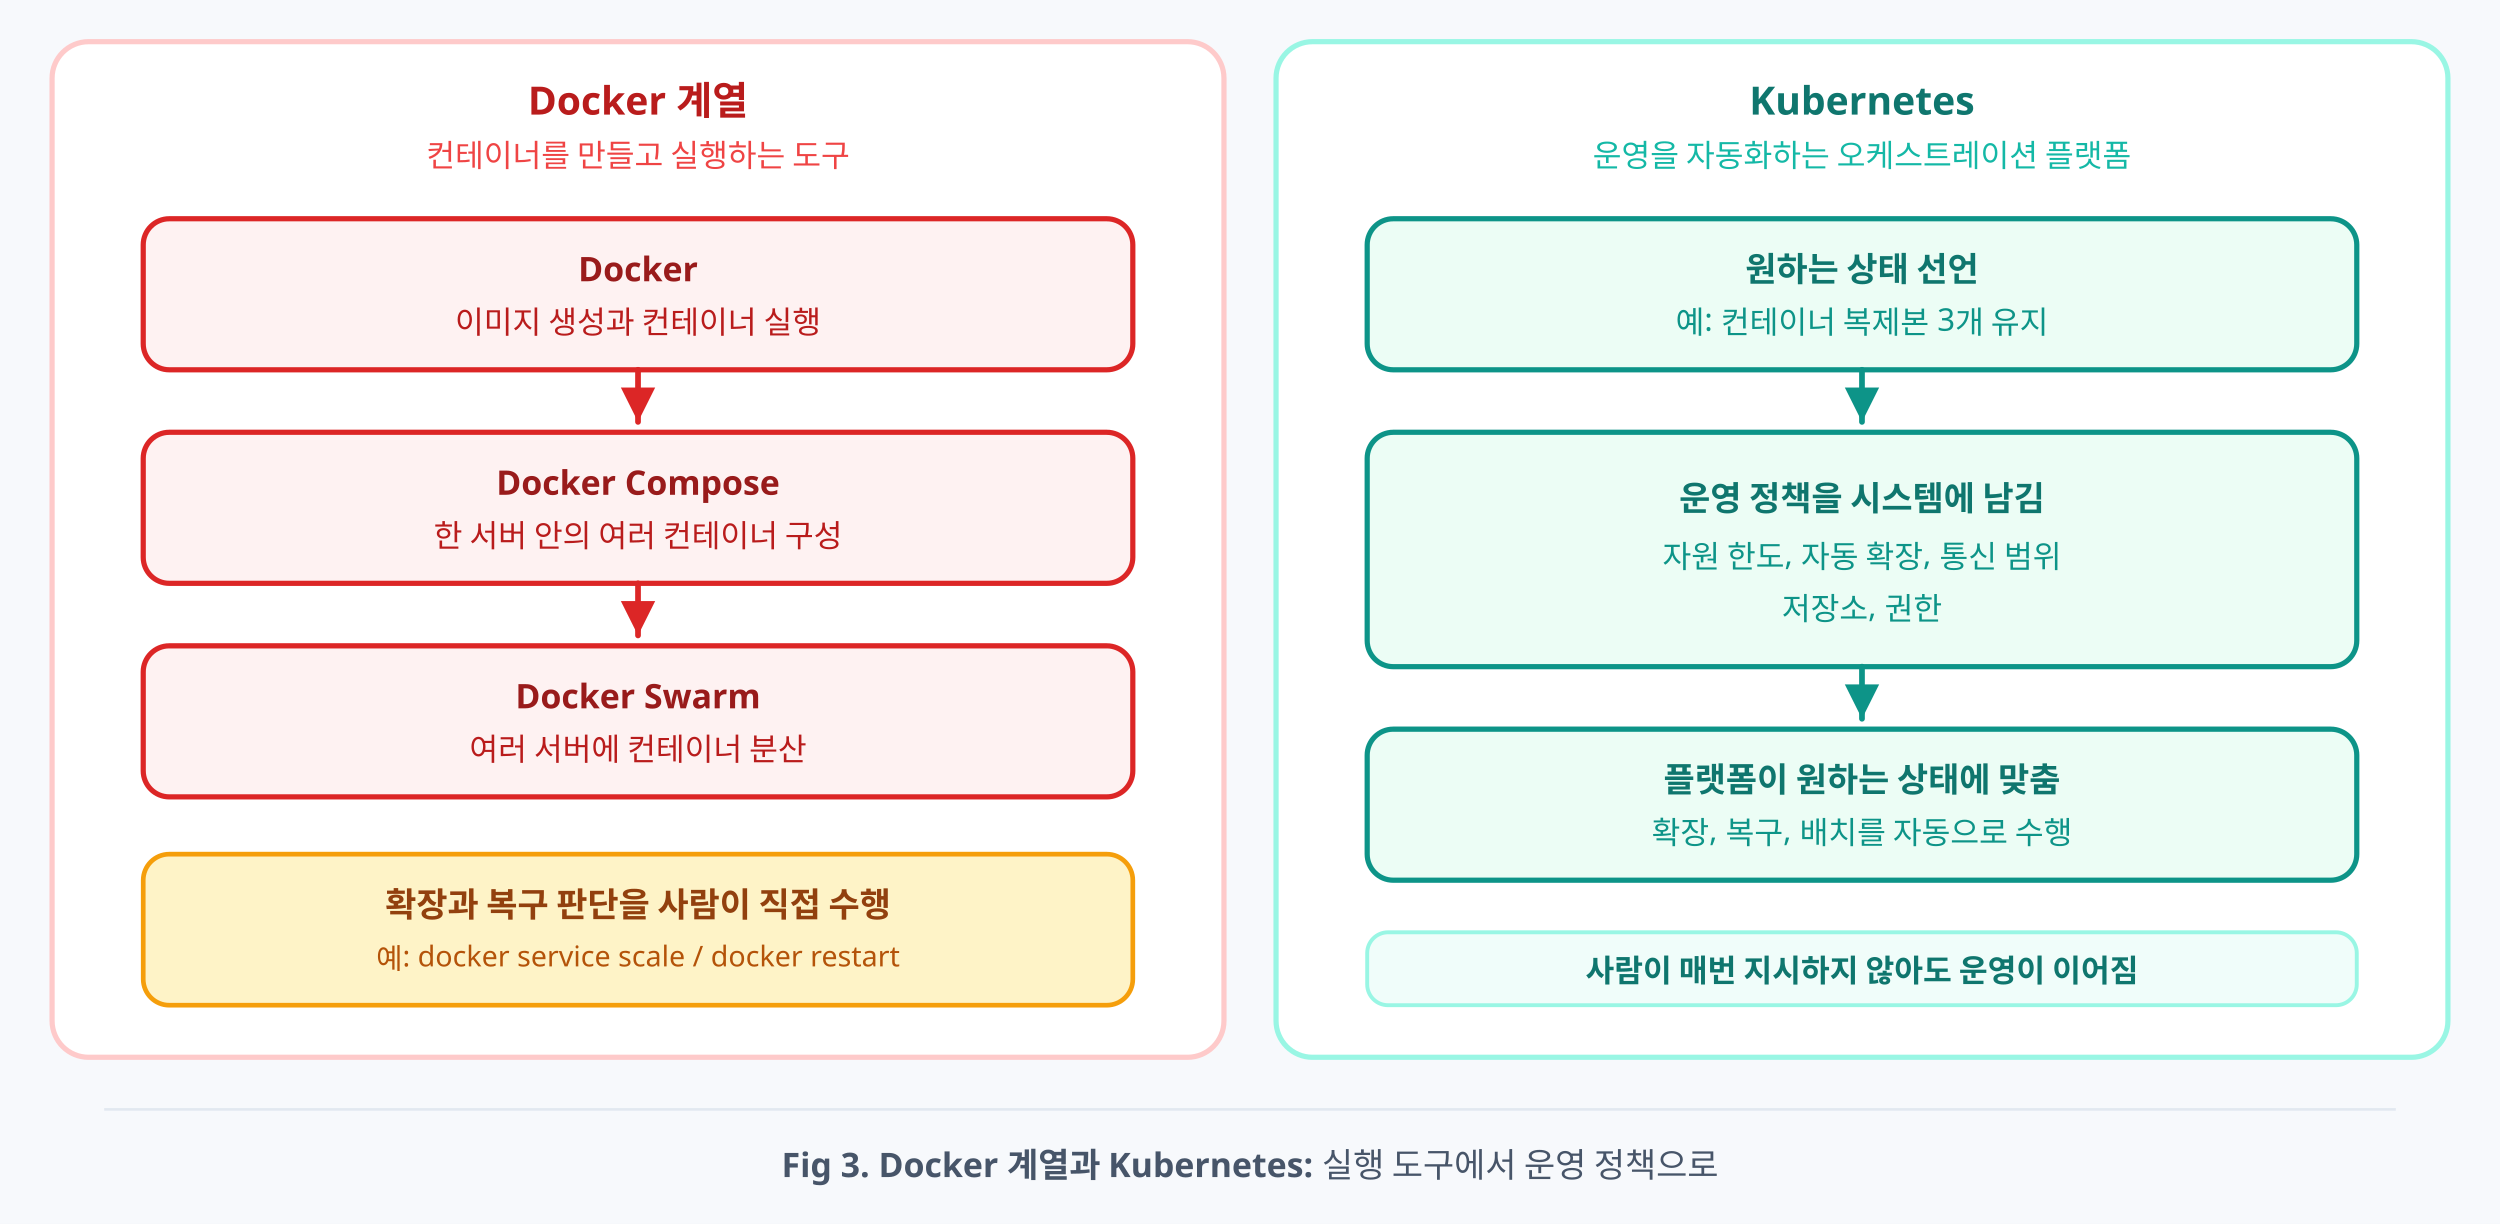
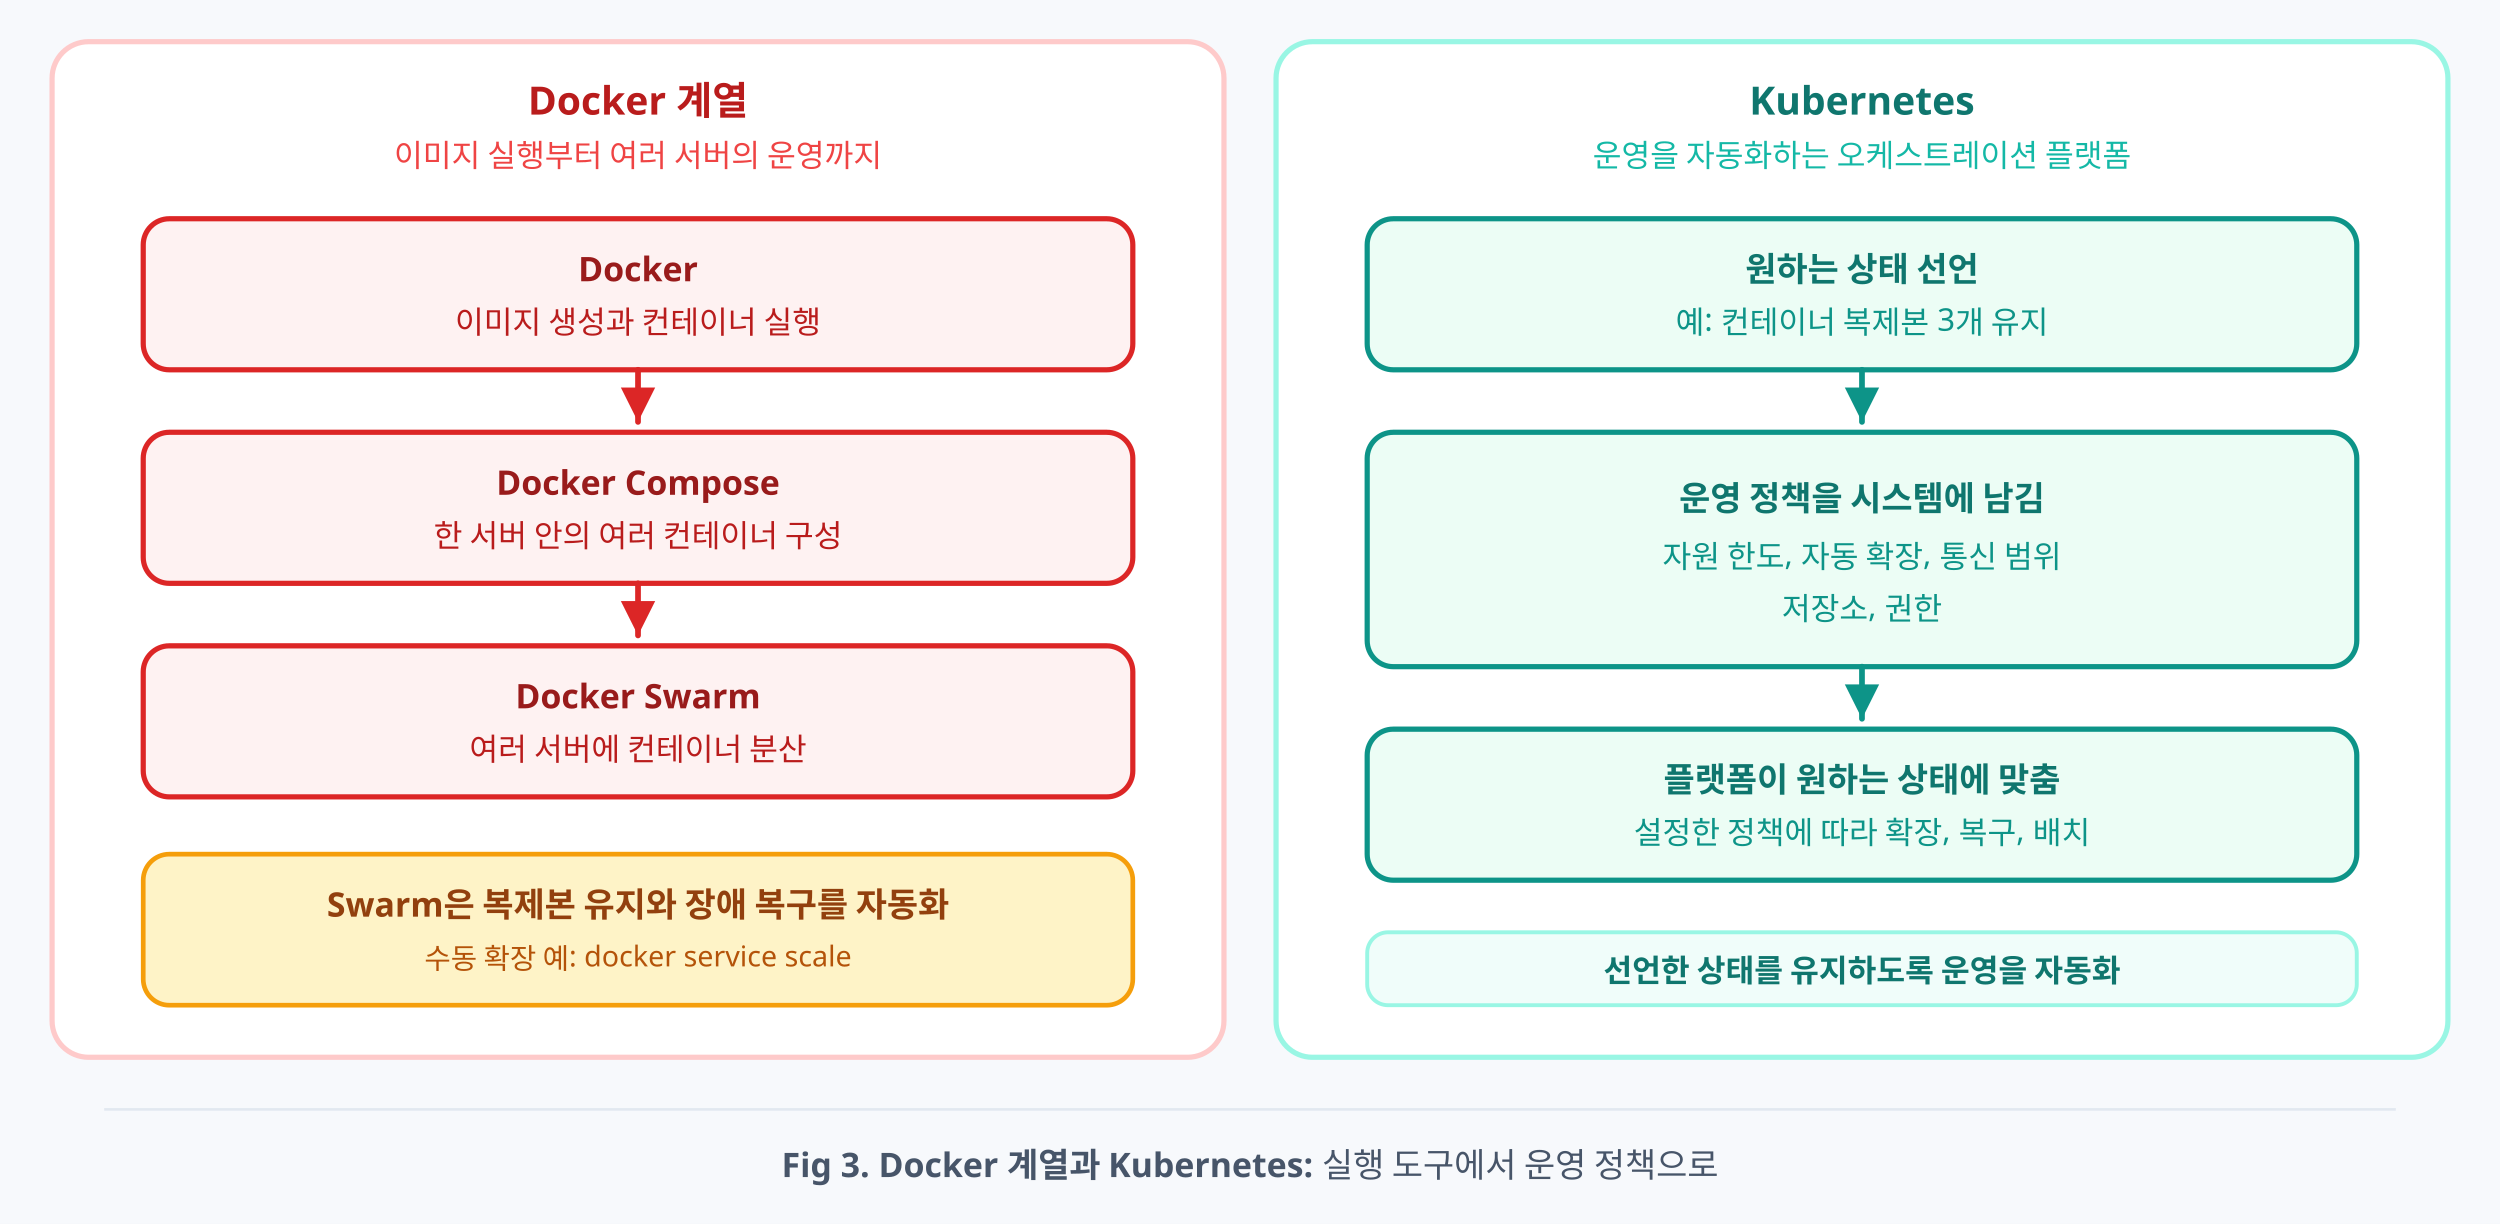
<svg xmlns="http://www.w3.org/2000/svg" width="960" height="470" viewBox="0 0 960 470">
  <rect width="960" height="470" fill="#F7F9FC" />
  <defs>
    <marker id="arr-red" markerWidth="8" markerHeight="8" refX="6" refY="3" orient="auto" markerUnits="strokeWidth">
      <path d="M0,0 L6,3 L0,6 Z" fill="#DC2626" />
    </marker>
    <marker id="arr-teal" markerWidth="8" markerHeight="8" refX="6" refY="3" orient="auto" markerUnits="strokeWidth">
      <path d="M0,0 L6,3 L0,6 Z" fill="#0D9488" />
    </marker>
  </defs>
  <rect x="20" y="16" width="450" height="390" rx="14" fill="#FFFFFF" stroke="#FECACA" stroke-width="2" />
  <text x="245" y="44" text-anchor="middle" font-family="Apple SD Gothic Neo, Noto Sans KR, sans-serif" font-size="15" fill="#B91C1C" font-weight="700">Docker 계열</text>
-   <text x="245" y="64" text-anchor="middle" font-family="Apple SD Gothic Neo, Noto Sans KR, sans-serif" font-size="12" fill="#EF4444">컨테이너를 만들고 실행하는 도구</text>
+   <text x="245" y="64" text-anchor="middle" font-family="Apple SD Gothic Neo, Noto Sans KR, sans-serif" font-size="12" fill="#EF4444">이미지 실행부터 여러 서버의 운영까지</text>
  <rect x="55" y="84" width="380" height="58" rx="10" fill="#FEF2F2" stroke="#DC2626" stroke-width="2" />
  <text x="245" y="108" text-anchor="middle" font-family="Apple SD Gothic Neo, Noto Sans KR, sans-serif" font-size="13" fill="#991B1B" font-weight="600">Docker</text>
  <text x="245" y="128" text-anchor="middle" font-family="Apple SD Gothic Neo, Noto Sans KR, sans-serif" font-size="12" fill="#B91C1C">이미지 생성과 컨테이너 실행</text>
  <line x1="245" y1="142" x2="245" y2="162" stroke="#DC2626" stroke-width="2.2" stroke-linecap="round" marker-end="url(#arr-red)" />
  <rect x="55" y="166" width="380" height="58" rx="10" fill="#FEF2F2" stroke="#DC2626" stroke-width="2" />
  <text x="245" y="190" text-anchor="middle" font-family="Apple SD Gothic Neo, Noto Sans KR, sans-serif" font-size="13" fill="#991B1B" font-weight="600">Docker Compose</text>
  <text x="245" y="210" text-anchor="middle" font-family="Apple SD Gothic Neo, Noto Sans KR, sans-serif" font-size="12" fill="#B91C1C">한 서버 안의 여러 컨테이너 구성</text>
  <line x1="245" y1="224" x2="245" y2="244" stroke="#DC2626" stroke-width="2.2" stroke-linecap="round" marker-end="url(#arr-red)" />
  <rect x="55" y="248" width="380" height="58" rx="10" fill="#FEF2F2" stroke="#DC2626" stroke-width="2" />
  <text x="245" y="272" text-anchor="middle" font-family="Apple SD Gothic Neo, Noto Sans KR, sans-serif" font-size="13" fill="#991B1B" font-weight="600">Docker Swarm</text>
  <text x="245" y="292" text-anchor="middle" font-family="Apple SD Gothic Neo, Noto Sans KR, sans-serif" font-size="12" fill="#B91C1C">여러 서버에 컨테이너 분산</text>
  <rect x="55" y="328" width="380" height="58" rx="10" fill="#FEF3C7" stroke="#F59E0B" stroke-width="1.8" />
-   <text x="245" y="352" text-anchor="middle" font-family="Apple SD Gothic Neo, Noto Sans KR, sans-serif" font-size="13" fill="#92400E" font-weight="600">확장과 복구 판단을 사람이 직접 수행</text>
-   <text x="245" y="372" text-anchor="middle" font-family="Apple SD Gothic Neo, Noto Sans KR, sans-serif" font-size="11" fill="#B45309">예: docker service scale / docker restart</text>
+   <text x="245" y="352" text-anchor="middle" font-family="Apple SD Gothic Neo, Noto Sans KR, sans-serif" font-size="13" fill="#92400E" font-weight="600">Swarm은 복제본 유지와 장애 복구를 자동화</text>
+   <text x="245" y="372" text-anchor="middle" font-family="Apple SD Gothic Neo, Noto Sans KR, sans-serif" font-size="11" fill="#B45309">수동 확장 예: docker service scale</text>
  <rect x="490" y="16" width="450" height="390" rx="14" fill="#FFFFFF" stroke="#99F6E4" stroke-width="2" />
  <text x="715" y="44" text-anchor="middle" font-family="Apple SD Gothic Neo, Noto Sans KR, sans-serif" font-size="15" fill="#0F766E" font-weight="700">Kubernetes</text>
  <text x="715" y="64" text-anchor="middle" font-family="Apple SD Gothic Neo, Noto Sans KR, sans-serif" font-size="12" fill="#14B8A6">운영을 자동화하는 오케스트레이션 플랫폼</text>
  <rect x="525" y="84" width="380" height="58" rx="10" fill="#ECFDF5" stroke="#0D9488" stroke-width="2" />
  <text x="715" y="108" text-anchor="middle" font-family="Apple SD Gothic Neo, Noto Sans KR, sans-serif" font-size="13" fill="#0F766E" font-weight="600">원하는 상태 선언</text>
  <text x="715" y="128" text-anchor="middle" font-family="Apple SD Gothic Neo, Noto Sans KR, sans-serif" font-size="12" fill="#0D9488">예: 컨테이너 복제본 3개 유지</text>
  <line x1="715" y1="142" x2="715" y2="162" stroke="#0D9488" stroke-width="2.2" stroke-linecap="round" marker-end="url(#arr-teal)" />
  <rect x="525" y="166" width="380" height="90" rx="10" fill="#ECFDF5" stroke="#0D9488" stroke-width="2" />
  <text x="715" y="196" text-anchor="middle" font-family="Apple SD Gothic Neo, Noto Sans KR, sans-serif" font-size="13" fill="#0F766E" font-weight="600">운영 정책을 시스템에 남김</text>
  <text x="715" y="218" text-anchor="middle" font-family="Apple SD Gothic Neo, Noto Sans KR, sans-serif" font-size="12" fill="#0D9488">자원 한도, 자동 확장, 통신 범위</text>
  <text x="715" y="238" text-anchor="middle" font-family="Apple SD Gothic Neo, Noto Sans KR, sans-serif" font-size="12" fill="#0D9488">저장소, 권한</text>
  <line x1="715" y1="256" x2="715" y2="276" stroke="#0D9488" stroke-width="2.2" stroke-linecap="round" marker-end="url(#arr-teal)" />
  <rect x="525" y="280" width="380" height="58" rx="10" fill="#ECFDF5" stroke="#0D9488" stroke-width="2" />
  <text x="715" y="304" text-anchor="middle" font-family="Apple SD Gothic Neo, Noto Sans KR, sans-serif" font-size="13" fill="#0F766E" font-weight="600">플랫폼이 원하는 상태에 맞춤</text>
-   <text x="715" y="324" text-anchor="middle" font-family="Apple SD Gothic Neo, Noto Sans KR, sans-serif" font-size="12" fill="#0D9488">확장, 복구, 배치를 자동으로 수행</text>
+   <text x="715" y="324" text-anchor="middle" font-family="Apple SD Gothic Neo, Noto Sans KR, sans-serif" font-size="12" fill="#0D9488">설정한 정책에 따라 확장, 복구, 배치</text>
  <rect x="525" y="358" width="380" height="28" rx="8" fill="#F0FDFA" stroke="#99F6E4" stroke-width="1.5" />
-   <text x="715" y="377" text-anchor="middle" font-family="Apple SD Gothic Neo, Noto Sans KR, sans-serif" font-size="12" fill="#0F766E" font-weight="600">사람이 매번 지시하지 않아도 운영이 이어짐</text>
+   <text x="715" y="377" text-anchor="middle" font-family="Apple SD Gothic Neo, Noto Sans KR, sans-serif" font-size="12" fill="#0F766E" font-weight="600">선언한 상태를 유지하도록 운영을 자동화</text>
  <line x1="40" y1="426" x2="920" y2="426" stroke="#E2E8F0" stroke-width="1" />
  <text x="480" y="452" text-anchor="middle" font-family="Apple SD Gothic Neo, Noto Sans KR, sans-serif" font-size="13" fill="#475569">
    <tspan font-weight="600">Fig 3. Docker 계열과 Kubernetes:</tspan>
    <tspan> 실행 도구에서 운영 정책으로</tspan>
  </text>
</svg>
